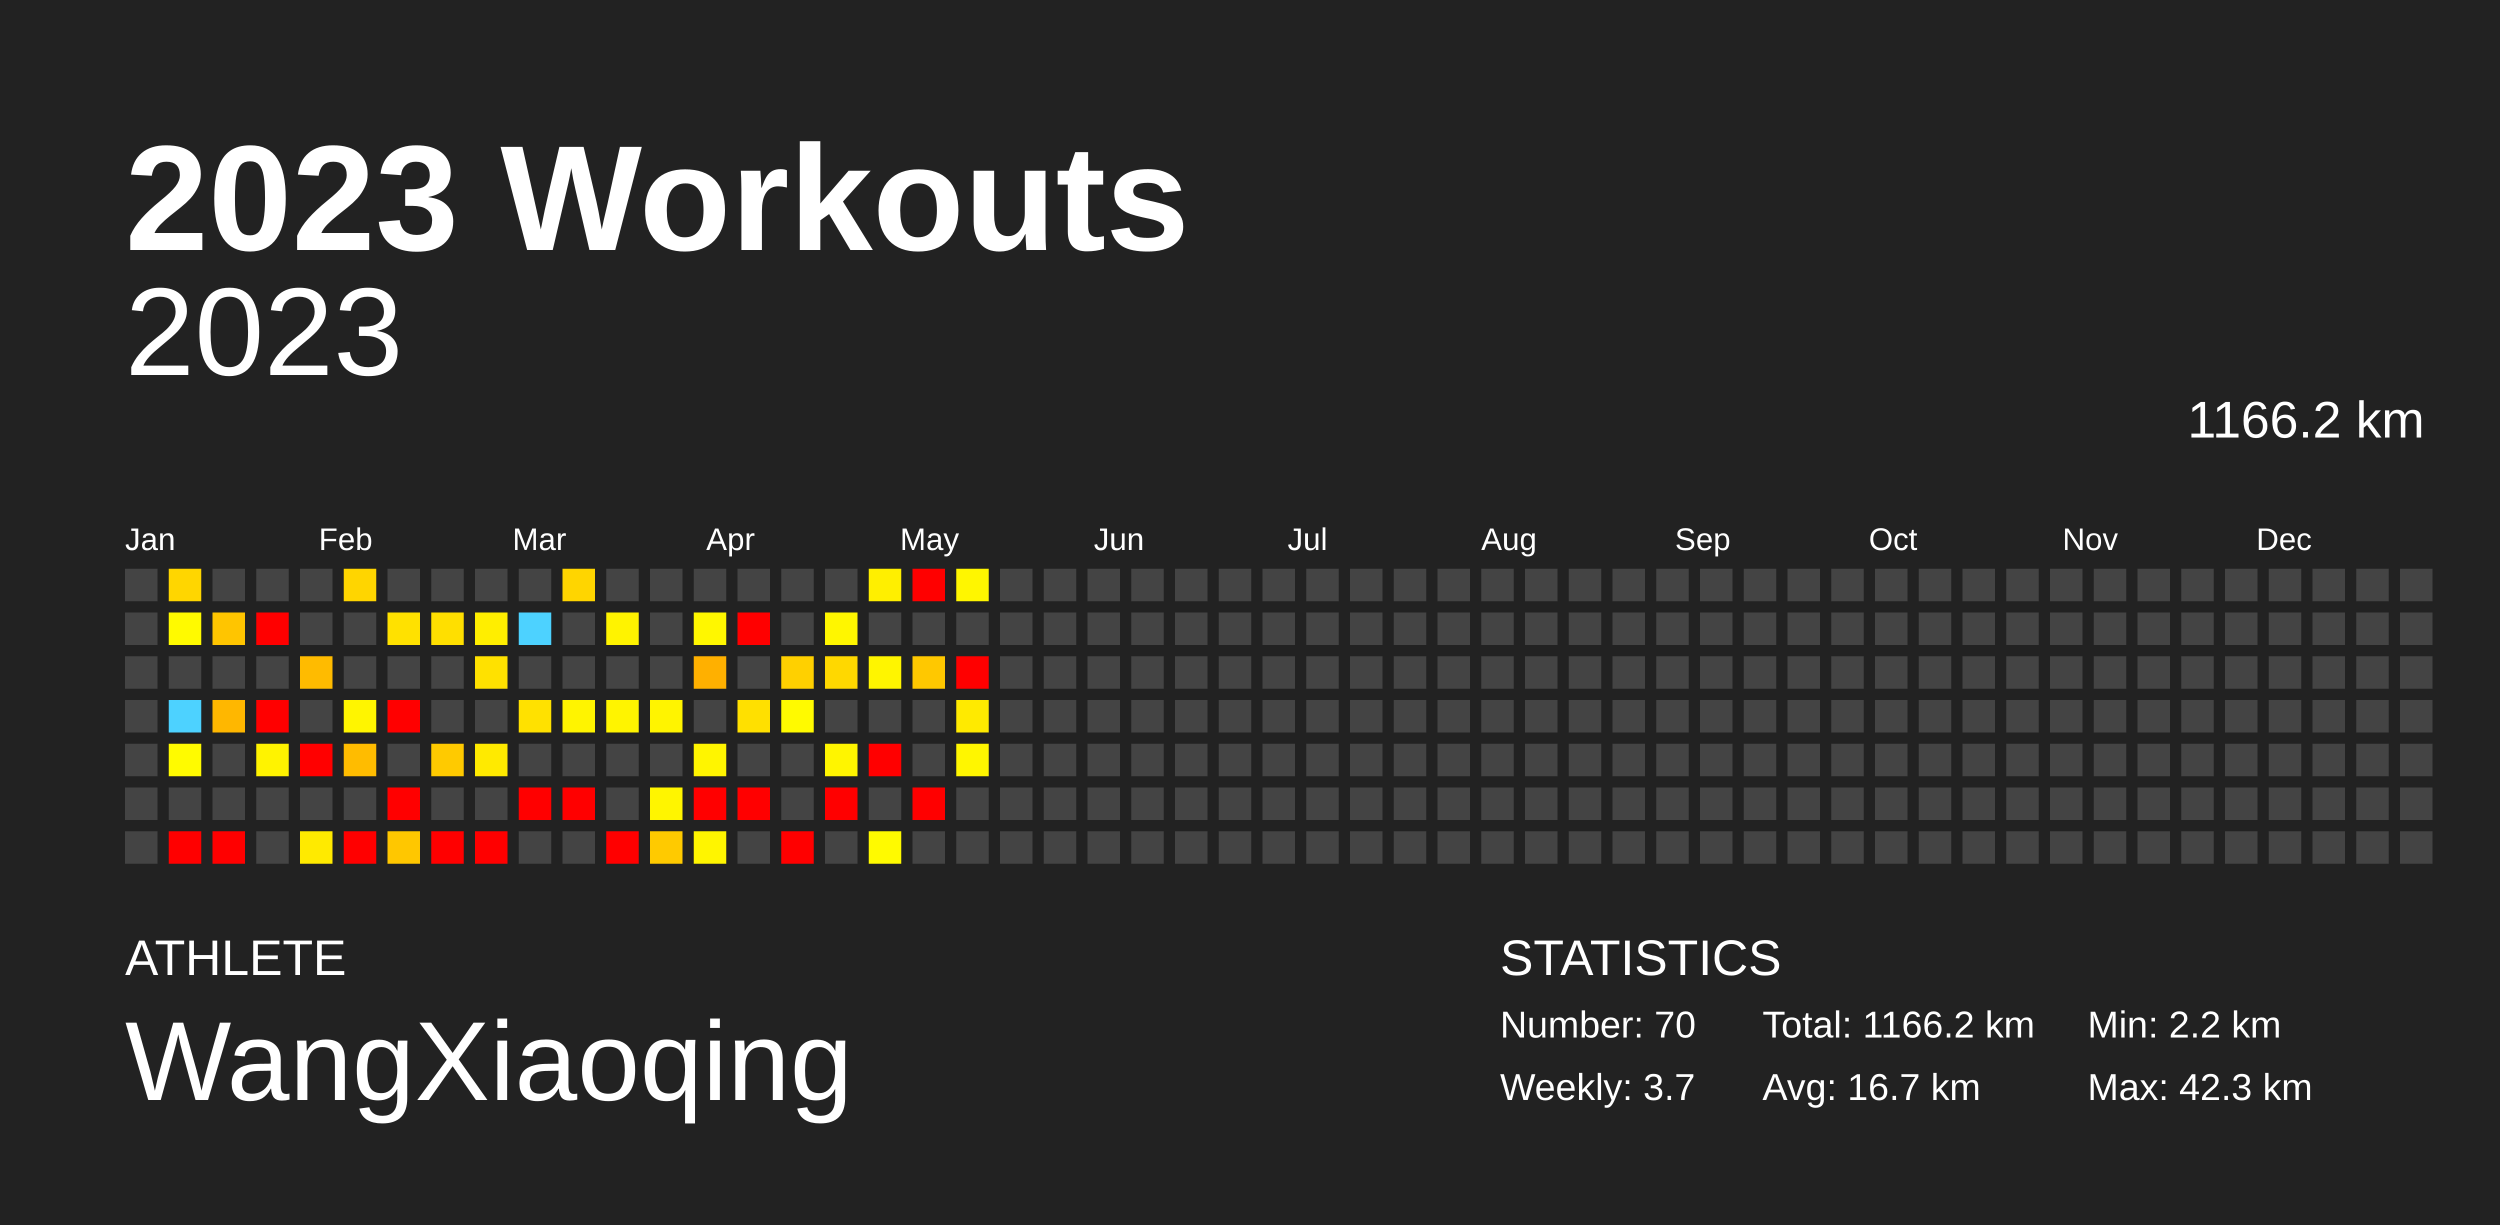
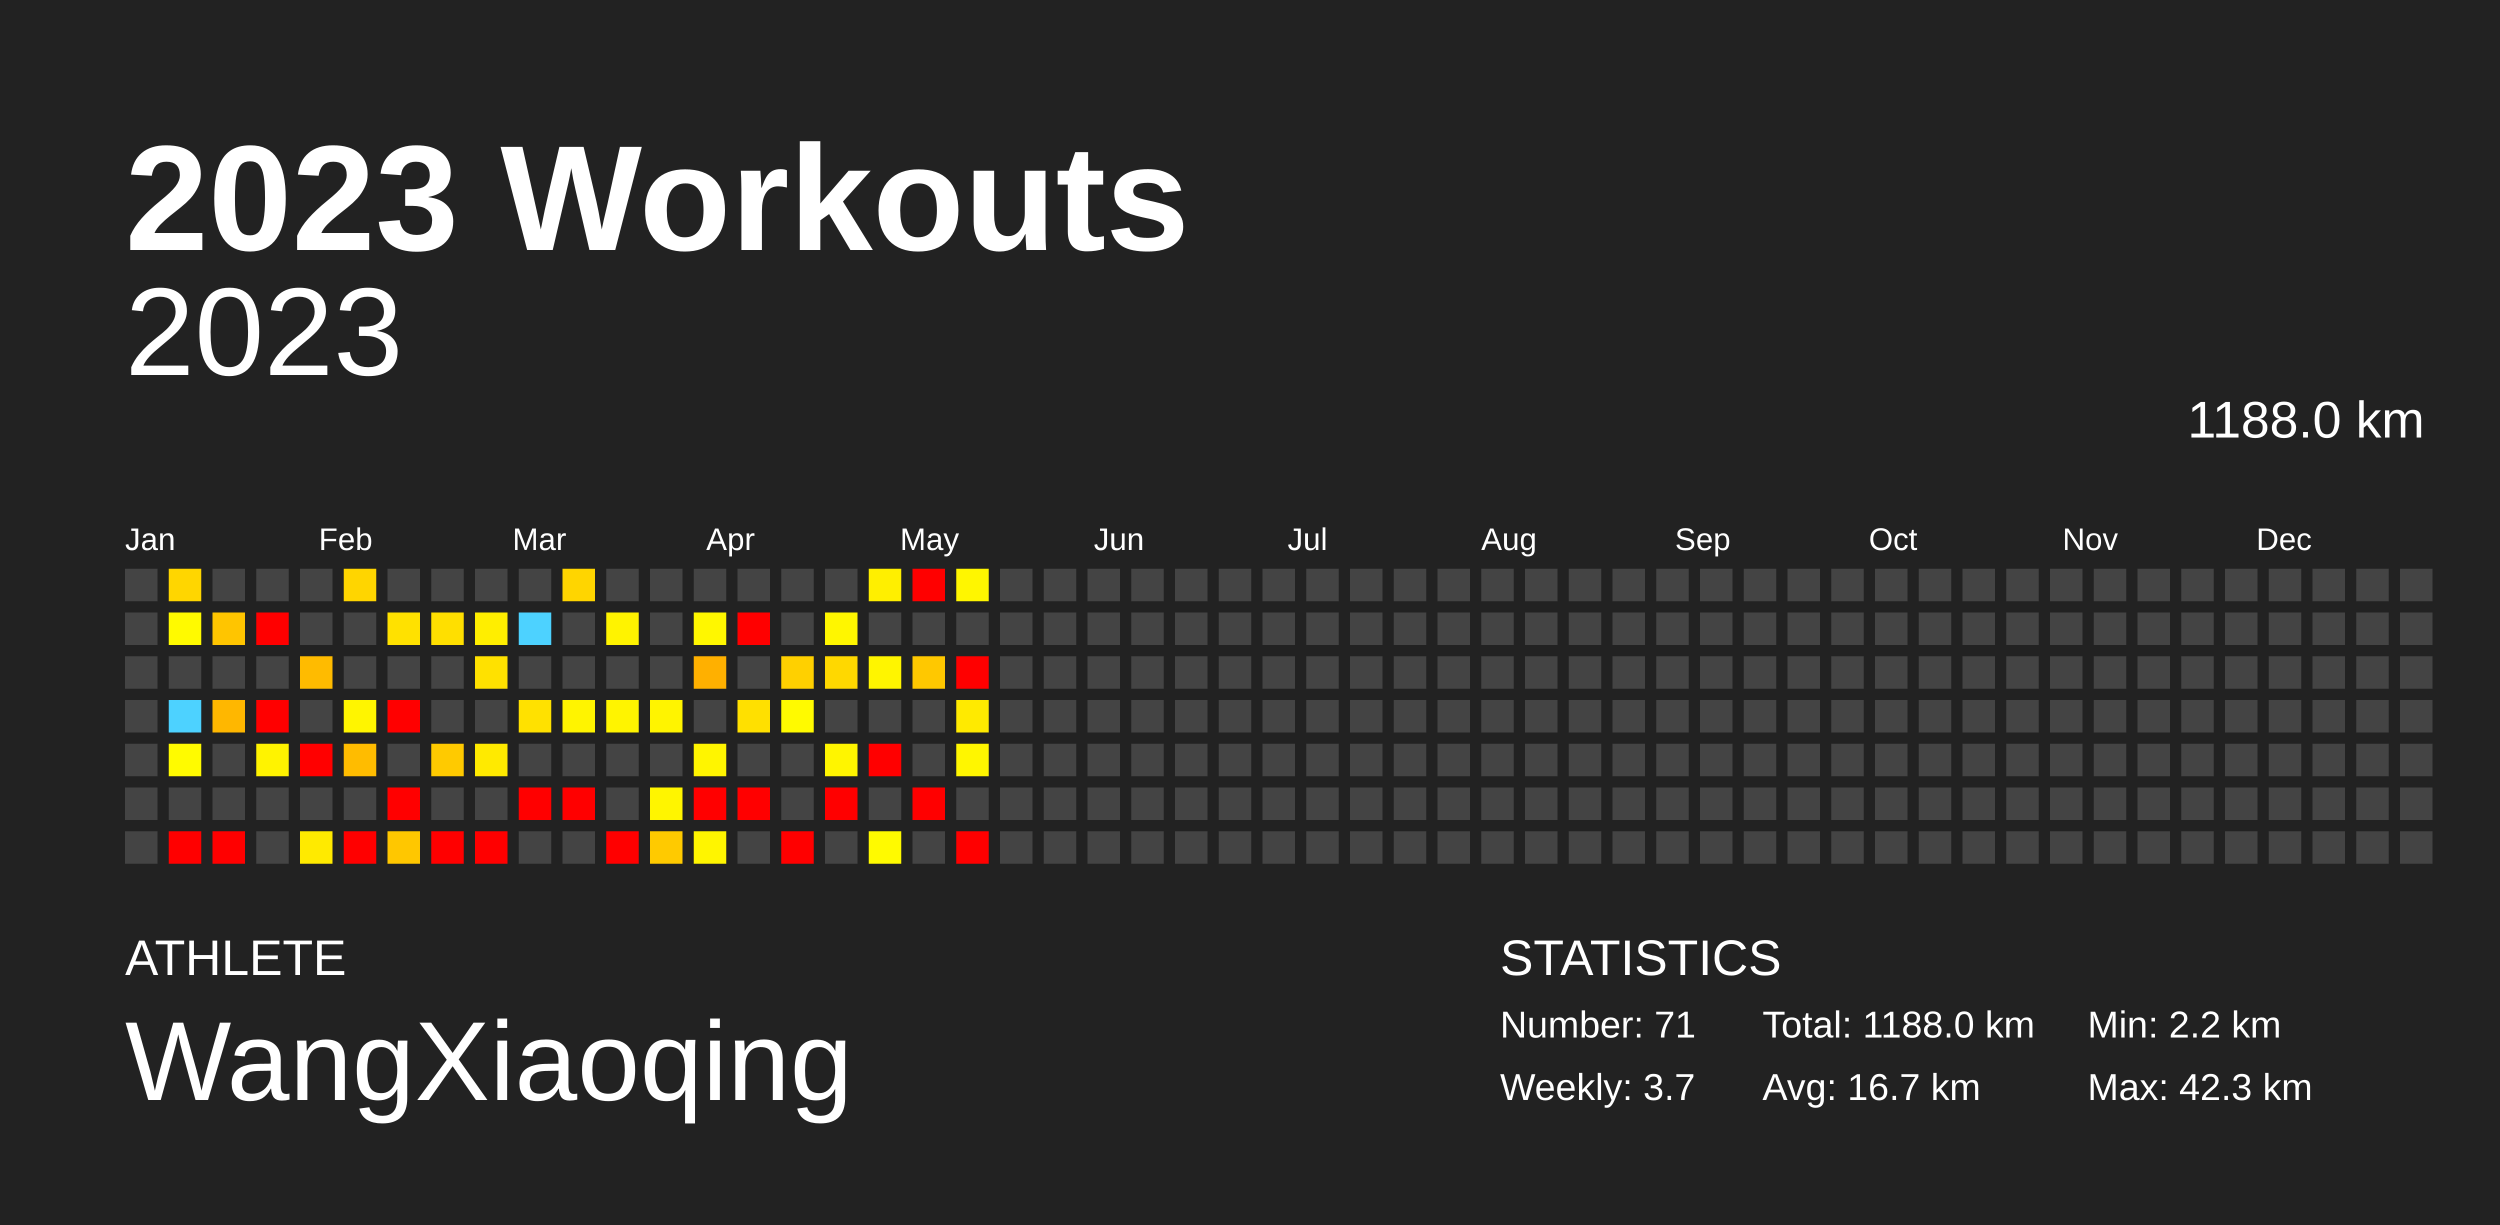
<svg xmlns="http://www.w3.org/2000/svg" baseProfile="full" height="98mm" version="1.1" viewBox="0,0,200,98" width="200mm">
  <defs />
  <rect fill="#222222" height="98" width="200" x="0" y="0" />
  <text fill="#FFFFFF" style="font-size:12px; font-family:Arial; font-weight:bold;" x="10" y="20">2023 Workouts</text>
  <text fill="#FFFFFF" style="font-size:4px; font-family:Arial" x="10" y="78">ATHLETE</text>
  <text fill="#FFFFFF" style="font-size:9px; font-family:Arial" x="10" y="88">WangXiaoqing</text>
  <text fill="#FFFFFF" style="font-size:4px; font-family:Arial" x="120" y="78">STATISTICS</text>
-   <text fill="#FFFFFF" style="font-size:3px; font-family:Arial" x="120" y="83">Number: 70</text>
+   <text fill="#FFFFFF" style="font-size:3px; font-family:Arial" x="120" y="83">Number: 71</text>
  <text fill="#FFFFFF" style="font-size:3px; font-family:Arial" x="120" y="88">Weekly: 3.7</text>
-   <text fill="#FFFFFF" style="font-size:3px; font-family:Arial" x="141" y="83">Total: 1166.2 km</text>
+   <text fill="#FFFFFF" style="font-size:3px; font-family:Arial" x="141" y="83">Total: 1188.0 km</text>
  <text fill="#FFFFFF" style="font-size:3px; font-family:Arial" x="141" y="88">Avg: 16.7 km</text>
  <text fill="#FFFFFF" style="font-size:3px; font-family:Arial" x="167" y="83">Min: 2.2 km</text>
  <text fill="#FFFFFF" style="font-size:3px; font-family:Arial" x="167" y="88">Max: 42.3 km</text>
  <text alignment-baseline="hanging" fill="#FFFFFF" style="font-size:10.0px; font-family:Arial;" x="10" y="30">2023</text>
-   <text alignment-baseline="hanging" fill="#FFFFFF" style="font-size:4.125px; font-family:Arial;" x="175" y="35">1166.2 km</text>
+   <text alignment-baseline="hanging" fill="#FFFFFF" style="font-size:4.125px; font-family:Arial;" x="175" y="35">1188.0 km</text>
  <text fill="#FFFFFF" style="font-size:2.5px; font-family:Arial" x="10.0" y="44">Jan</text>
  <text fill="#FFFFFF" style="font-size:2.5px; font-family:Arial" x="25.5" y="44">Feb</text>
  <text fill="#FFFFFF" style="font-size:2.5px; font-family:Arial" x="41.0" y="44">Mar</text>
  <text fill="#FFFFFF" style="font-size:2.5px; font-family:Arial" x="56.5" y="44">Apr</text>
  <text fill="#FFFFFF" style="font-size:2.5px; font-family:Arial" x="72.0" y="44">May</text>
  <text fill="#FFFFFF" style="font-size:2.5px; font-family:Arial" x="87.5" y="44">Jun</text>
  <text fill="#FFFFFF" style="font-size:2.5px; font-family:Arial" x="103.0" y="44">Jul</text>
  <text fill="#FFFFFF" style="font-size:2.5px; font-family:Arial" x="118.5" y="44">Aug</text>
  <text fill="#FFFFFF" style="font-size:2.5px; font-family:Arial" x="134.0" y="44">Sep</text>
  <text fill="#FFFFFF" style="font-size:2.5px; font-family:Arial" x="149.5" y="44">Oct</text>
  <text fill="#FFFFFF" style="font-size:2.5px; font-family:Arial" x="165.0" y="44">Nov</text>
  <text fill="#FFFFFF" style="font-size:2.5px; font-family:Arial" x="180.5" y="44">Dec</text>
  <rect fill="#444444" height="2.6" width="2.6" x="10.0" y="45.5" />
  <rect fill="#444444" height="2.6" width="2.6" x="10.0" y="49.0" />
  <rect fill="#444444" height="2.6" width="2.6" x="10.0" y="52.5" />
  <rect fill="#444444" height="2.6" width="2.6" x="10.0" y="56.0" />
  <rect fill="#444444" height="2.6" width="2.6" x="10.0" y="59.5" />
  <rect fill="#444444" height="2.6" width="2.6" x="10.0" y="63.0" />
  <rect fill="#444444" height="2.6" width="2.6" x="10.0" y="66.5" />
  <rect fill="#ffd600" height="2.6" width="2.6" x="13.5" y="45.5" />
  <rect fill="#fffa00" height="2.6" width="2.6" x="13.5" y="49.0" />
  <rect fill="#444444" height="2.6" width="2.6" x="13.5" y="52.5" />
  <rect fill="#4dd2ff" height="2.6" width="2.6" x="13.5" y="56.0" />
  <rect fill="#fffb00" height="2.6" width="2.6" x="13.5" y="59.5" />
  <rect fill="#444444" height="2.6" width="2.6" x="13.5" y="63.0" />
  <rect fill="red" height="2.6" width="2.6" x="13.5" y="66.5" />
  <rect fill="#444444" height="2.6" width="2.6" x="17.0" y="45.5" />
  <rect fill="#ffc500" height="2.6" width="2.6" x="17.0" y="49.0" />
  <rect fill="#444444" height="2.6" width="2.6" x="17.0" y="52.5" />
  <rect fill="#ffb700" height="2.6" width="2.6" x="17.0" y="56.0" />
  <rect fill="#444444" height="2.6" width="2.6" x="17.0" y="59.5" />
  <rect fill="#444444" height="2.6" width="2.6" x="17.0" y="63.0" />
  <rect fill="red" height="2.6" width="2.6" x="17.0" y="66.5" />
  <rect fill="#444444" height="2.6" width="2.6" x="20.5" y="45.5" />
  <rect fill="red" height="2.6" width="2.6" x="20.5" y="49.0" />
  <rect fill="#444444" height="2.6" width="2.6" x="20.5" y="52.5" />
  <rect fill="red" height="2.6" width="2.6" x="20.5" y="56.0" />
  <rect fill="#fff300" height="2.6" width="2.6" x="20.5" y="59.5" />
  <rect fill="#444444" height="2.6" width="2.6" x="20.5" y="63.0" />
  <rect fill="#444444" height="2.6" width="2.6" x="20.5" y="66.5" />
  <rect fill="#444444" height="2.6" width="2.6" x="24.0" y="45.5" />
  <rect fill="#444444" height="2.6" width="2.6" x="24.0" y="49.0" />
  <rect fill="#ffbb00" height="2.6" width="2.6" x="24.0" y="52.5" />
  <rect fill="#444444" height="2.6" width="2.6" x="24.0" y="56.0" />
  <rect fill="red" height="2.6" width="2.6" x="24.0" y="59.5" />
  <rect fill="#444444" height="2.6" width="2.6" x="24.0" y="63.0" />
  <rect fill="#ffea00" height="2.6" width="2.6" x="24.0" y="66.5" />
  <rect fill="#ffd500" height="2.6" width="2.6" x="27.5" y="45.5" />
  <rect fill="#444444" height="2.6" width="2.6" x="27.5" y="49.0" />
  <rect fill="#444444" height="2.6" width="2.6" x="27.5" y="52.5" />
  <rect fill="#fff500" height="2.6" width="2.6" x="27.5" y="56.0" />
  <rect fill="#ffbc00" height="2.6" width="2.6" x="27.5" y="59.5" />
  <rect fill="#444444" height="2.6" width="2.6" x="27.5" y="63.0" />
  <rect fill="red" height="2.6" width="2.6" x="27.5" y="66.5" />
  <rect fill="#444444" height="2.6" width="2.6" x="31.0" y="45.5" />
  <rect fill="#ffe100" height="2.6" width="2.6" x="31.0" y="49.0" />
  <rect fill="#444444" height="2.6" width="2.6" x="31.0" y="52.5" />
  <rect fill="red" height="2.6" width="2.6" x="31.0" y="56.0" />
  <rect fill="#444444" height="2.6" width="2.6" x="31.0" y="59.5" />
  <rect fill="red" height="2.6" width="2.6" x="31.0" y="63.0" />
  <rect fill="#ffc700" height="2.6" width="2.6" x="31.0" y="66.5" />
  <rect fill="#444444" height="2.6" width="2.6" x="34.5" y="45.5" />
  <rect fill="#ffdf00" height="2.6" width="2.6" x="34.5" y="49.0" />
  <rect fill="#444444" height="2.6" width="2.6" x="34.5" y="52.5" />
  <rect fill="#444444" height="2.6" width="2.6" x="34.5" y="56.0" />
  <rect fill="#ffca00" height="2.6" width="2.6" x="34.5" y="59.5" />
  <rect fill="#444444" height="2.6" width="2.6" x="34.5" y="63.0" />
  <rect fill="red" height="2.6" width="2.6" x="34.5" y="66.5" />
  <rect fill="#444444" height="2.6" width="2.6" x="38.0" y="45.5" />
  <rect fill="#ffee00" height="2.6" width="2.6" x="38.0" y="49.0" />
  <rect fill="#ffe100" height="2.6" width="2.6" x="38.0" y="52.5" />
  <rect fill="#444444" height="2.6" width="2.6" x="38.0" y="56.0" />
  <rect fill="#ffea00" height="2.6" width="2.6" x="38.0" y="59.5" />
  <rect fill="#444444" height="2.6" width="2.6" x="38.0" y="63.0" />
  <rect fill="red" height="2.6" width="2.6" x="38.0" y="66.5" />
  <rect fill="#444444" height="2.6" width="2.6" x="41.5" y="45.5" />
  <rect fill="#4dd2ff" height="2.6" width="2.6" x="41.5" y="49.0" />
  <rect fill="#444444" height="2.6" width="2.6" x="41.5" y="52.5" />
  <rect fill="#ffe100" height="2.6" width="2.6" x="41.5" y="56.0" />
  <rect fill="#444444" height="2.6" width="2.6" x="41.5" y="59.5" />
  <rect fill="red" height="2.6" width="2.6" x="41.5" y="63.0" />
  <rect fill="#444444" height="2.6" width="2.6" x="41.5" y="66.5" />
  <rect fill="#ffd500" height="2.6" width="2.6" x="45.0" y="45.5" />
  <rect fill="#444444" height="2.6" width="2.6" x="45.0" y="49.0" />
  <rect fill="#444444" height="2.6" width="2.6" x="45.0" y="52.5" />
  <rect fill="#fff400" height="2.6" width="2.6" x="45.0" y="56.0" />
  <rect fill="#444444" height="2.6" width="2.6" x="45.0" y="59.5" />
  <rect fill="red" height="2.6" width="2.6" x="45.0" y="63.0" />
  <rect fill="#444444" height="2.6" width="2.6" x="45.0" y="66.5" />
  <rect fill="#444444" height="2.6" width="2.6" x="48.5" y="45.5" />
  <rect fill="#fff300" height="2.6" width="2.6" x="48.5" y="49.0" />
  <rect fill="#444444" height="2.6" width="2.6" x="48.5" y="52.5" />
  <rect fill="#fff400" height="2.6" width="2.6" x="48.5" y="56.0" />
  <rect fill="#444444" height="2.6" width="2.6" x="48.5" y="59.5" />
  <rect fill="#444444" height="2.6" width="2.6" x="48.5" y="63.0" />
  <rect fill="red" height="2.6" width="2.6" x="48.5" y="66.5" />
  <rect fill="#444444" height="2.6" width="2.6" x="52.0" y="45.5" />
  <rect fill="#444444" height="2.6" width="2.6" x="52.0" y="49.0" />
  <rect fill="#444444" height="2.6" width="2.6" x="52.0" y="52.5" />
  <rect fill="#fff400" height="2.6" width="2.6" x="52.0" y="56.0" />
  <rect fill="#444444" height="2.6" width="2.6" x="52.0" y="59.5" />
  <rect fill="#fff500" height="2.6" width="2.6" x="52.0" y="63.0" />
  <rect fill="#ffca00" height="2.6" width="2.6" x="52.0" y="66.5" />
  <rect fill="#444444" height="2.6" width="2.6" x="55.5" y="45.5" />
  <rect fill="#fff700" height="2.6" width="2.6" x="55.5" y="49.0" />
  <rect fill="#ffb000" height="2.6" width="2.6" x="55.5" y="52.5" />
  <rect fill="#444444" height="2.6" width="2.6" x="55.5" y="56.0" />
  <rect fill="#fff500" height="2.6" width="2.6" x="55.5" y="59.5" />
  <rect fill="red" height="2.6" width="2.6" x="55.5" y="63.0" />
  <rect fill="#fff500" height="2.6" width="2.6" x="55.5" y="66.5" />
  <rect fill="#444444" height="2.6" width="2.6" x="59.0" y="45.5" />
  <rect fill="red" height="2.6" width="2.6" x="59.0" y="49.0" />
  <rect fill="#444444" height="2.6" width="2.6" x="59.0" y="52.5" />
  <rect fill="#ffe000" height="2.6" width="2.6" x="59.0" y="56.0" />
  <rect fill="#444444" height="2.6" width="2.6" x="59.0" y="59.5" />
  <rect fill="red" height="2.6" width="2.6" x="59.0" y="63.0" />
  <rect fill="#444444" height="2.6" width="2.6" x="59.0" y="66.5" />
  <rect fill="#444444" height="2.6" width="2.6" x="62.5" y="45.5" />
  <rect fill="#444444" height="2.6" width="2.6" x="62.5" y="49.0" />
  <rect fill="#ffd000" height="2.6" width="2.6" x="62.5" y="52.5" />
  <rect fill="#fffa00" height="2.6" width="2.6" x="62.5" y="56.0" />
  <rect fill="#444444" height="2.6" width="2.6" x="62.5" y="59.5" />
  <rect fill="#444444" height="2.6" width="2.6" x="62.5" y="63.0" />
  <rect fill="red" height="2.6" width="2.6" x="62.5" y="66.5" />
  <rect fill="#444444" height="2.6" width="2.6" x="66.0" y="45.5" />
  <rect fill="#fff600" height="2.6" width="2.6" x="66.0" y="49.0" />
  <rect fill="#ffd800" height="2.6" width="2.6" x="66.0" y="52.5" />
  <rect fill="#444444" height="2.6" width="2.6" x="66.0" y="56.0" />
  <rect fill="#fff500" height="2.6" width="2.6" x="66.0" y="59.5" />
  <rect fill="red" height="2.6" width="2.6" x="66.0" y="63.0" />
  <rect fill="#444444" height="2.6" width="2.6" x="66.0" y="66.5" />
  <rect fill="#ffef00" height="2.6" width="2.6" x="69.5" y="45.5" />
  <rect fill="#444444" height="2.6" width="2.6" x="69.5" y="49.0" />
  <rect fill="#fff500" height="2.6" width="2.6" x="69.5" y="52.5" />
  <rect fill="#444444" height="2.6" width="2.6" x="69.5" y="56.0" />
  <rect fill="red" height="2.6" width="2.6" x="69.5" y="59.5" />
  <rect fill="#444444" height="2.6" width="2.6" x="69.5" y="63.0" />
  <rect fill="#fffa00" height="2.6" width="2.6" x="69.5" y="66.5" />
  <rect fill="red" height="2.6" width="2.6" x="73.0" y="45.5" />
  <rect fill="#444444" height="2.6" width="2.6" x="73.0" y="49.0" />
  <rect fill="#ffc800" height="2.6" width="2.6" x="73.0" y="52.5" />
  <rect fill="#444444" height="2.6" width="2.6" x="73.0" y="56.0" />
  <rect fill="#444444" height="2.6" width="2.6" x="73.0" y="59.5" />
  <rect fill="red" height="2.6" width="2.6" x="73.0" y="63.0" />
  <rect fill="#444444" height="2.6" width="2.6" x="73.0" y="66.5" />
  <rect fill="#fff600" height="2.6" width="2.6" x="76.5" y="45.5" />
  <rect fill="#444444" height="2.6" width="2.6" x="76.5" y="49.0" />
  <rect fill="red" height="2.6" width="2.6" x="76.5" y="52.5" />
  <rect fill="#ffea00" height="2.6" width="2.6" x="76.5" y="56.0" />
  <rect fill="#fff600" height="2.6" width="2.6" x="76.5" y="59.5" />
  <rect fill="#444444" height="2.6" width="2.6" x="76.5" y="63.0" />
-   <rect fill="#444444" height="2.6" width="2.6" x="76.5" y="66.5" />
+   <rect fill="red" height="2.6" width="2.6" x="76.5" y="66.5" />
  <rect fill="#444444" height="2.6" width="2.6" x="80.0" y="45.5" />
  <rect fill="#444444" height="2.6" width="2.6" x="80.0" y="49.0" />
  <rect fill="#444444" height="2.6" width="2.6" x="80.0" y="52.5" />
  <rect fill="#444444" height="2.6" width="2.6" x="80.0" y="56.0" />
  <rect fill="#444444" height="2.6" width="2.6" x="80.0" y="59.5" />
  <rect fill="#444444" height="2.6" width="2.6" x="80.0" y="63.0" />
  <rect fill="#444444" height="2.6" width="2.6" x="80.0" y="66.5" />
  <rect fill="#444444" height="2.6" width="2.6" x="83.5" y="45.5" />
  <rect fill="#444444" height="2.6" width="2.6" x="83.5" y="49.0" />
  <rect fill="#444444" height="2.6" width="2.6" x="83.5" y="52.5" />
  <rect fill="#444444" height="2.6" width="2.6" x="83.5" y="56.0" />
  <rect fill="#444444" height="2.6" width="2.6" x="83.5" y="59.5" />
  <rect fill="#444444" height="2.6" width="2.6" x="83.5" y="63.0" />
  <rect fill="#444444" height="2.6" width="2.6" x="83.5" y="66.5" />
  <rect fill="#444444" height="2.6" width="2.6" x="87.0" y="45.5" />
  <rect fill="#444444" height="2.6" width="2.6" x="87.0" y="49.0" />
  <rect fill="#444444" height="2.6" width="2.6" x="87.0" y="52.5" />
  <rect fill="#444444" height="2.6" width="2.6" x="87.0" y="56.0" />
  <rect fill="#444444" height="2.6" width="2.6" x="87.0" y="59.5" />
  <rect fill="#444444" height="2.6" width="2.6" x="87.0" y="63.0" />
  <rect fill="#444444" height="2.6" width="2.6" x="87.0" y="66.5" />
  <rect fill="#444444" height="2.6" width="2.6" x="90.5" y="45.5" />
  <rect fill="#444444" height="2.6" width="2.6" x="90.5" y="49.0" />
  <rect fill="#444444" height="2.6" width="2.6" x="90.5" y="52.5" />
  <rect fill="#444444" height="2.6" width="2.6" x="90.5" y="56.0" />
  <rect fill="#444444" height="2.6" width="2.6" x="90.5" y="59.5" />
  <rect fill="#444444" height="2.6" width="2.6" x="90.5" y="63.0" />
  <rect fill="#444444" height="2.6" width="2.6" x="90.5" y="66.5" />
  <rect fill="#444444" height="2.6" width="2.6" x="94.0" y="45.5" />
  <rect fill="#444444" height="2.6" width="2.6" x="94.0" y="49.0" />
  <rect fill="#444444" height="2.6" width="2.6" x="94.0" y="52.5" />
  <rect fill="#444444" height="2.6" width="2.6" x="94.0" y="56.0" />
  <rect fill="#444444" height="2.6" width="2.6" x="94.0" y="59.5" />
  <rect fill="#444444" height="2.6" width="2.6" x="94.0" y="63.0" />
  <rect fill="#444444" height="2.6" width="2.6" x="94.0" y="66.5" />
  <rect fill="#444444" height="2.6" width="2.6" x="97.5" y="45.5" />
  <rect fill="#444444" height="2.6" width="2.6" x="97.5" y="49.0" />
  <rect fill="#444444" height="2.6" width="2.6" x="97.5" y="52.5" />
  <rect fill="#444444" height="2.6" width="2.6" x="97.5" y="56.0" />
  <rect fill="#444444" height="2.6" width="2.6" x="97.5" y="59.5" />
  <rect fill="#444444" height="2.6" width="2.6" x="97.5" y="63.0" />
  <rect fill="#444444" height="2.6" width="2.6" x="97.5" y="66.5" />
  <rect fill="#444444" height="2.6" width="2.6" x="101.0" y="45.5" />
  <rect fill="#444444" height="2.6" width="2.6" x="101.0" y="49.0" />
  <rect fill="#444444" height="2.6" width="2.6" x="101.0" y="52.5" />
  <rect fill="#444444" height="2.6" width="2.6" x="101.0" y="56.0" />
  <rect fill="#444444" height="2.6" width="2.6" x="101.0" y="59.5" />
  <rect fill="#444444" height="2.6" width="2.6" x="101.0" y="63.0" />
  <rect fill="#444444" height="2.6" width="2.6" x="101.0" y="66.5" />
  <rect fill="#444444" height="2.6" width="2.6" x="104.5" y="45.5" />
  <rect fill="#444444" height="2.6" width="2.6" x="104.5" y="49.0" />
  <rect fill="#444444" height="2.6" width="2.6" x="104.5" y="52.5" />
  <rect fill="#444444" height="2.6" width="2.6" x="104.5" y="56.0" />
  <rect fill="#444444" height="2.6" width="2.6" x="104.5" y="59.5" />
  <rect fill="#444444" height="2.6" width="2.6" x="104.5" y="63.0" />
  <rect fill="#444444" height="2.6" width="2.6" x="104.5" y="66.5" />
  <rect fill="#444444" height="2.6" width="2.6" x="108.0" y="45.5" />
  <rect fill="#444444" height="2.6" width="2.6" x="108.0" y="49.0" />
  <rect fill="#444444" height="2.6" width="2.6" x="108.0" y="52.5" />
  <rect fill="#444444" height="2.6" width="2.6" x="108.0" y="56.0" />
  <rect fill="#444444" height="2.6" width="2.6" x="108.0" y="59.5" />
  <rect fill="#444444" height="2.6" width="2.6" x="108.0" y="63.0" />
  <rect fill="#444444" height="2.6" width="2.6" x="108.0" y="66.5" />
  <rect fill="#444444" height="2.6" width="2.6" x="111.5" y="45.5" />
  <rect fill="#444444" height="2.6" width="2.6" x="111.5" y="49.0" />
  <rect fill="#444444" height="2.6" width="2.6" x="111.5" y="52.5" />
  <rect fill="#444444" height="2.6" width="2.6" x="111.5" y="56.0" />
  <rect fill="#444444" height="2.6" width="2.6" x="111.5" y="59.5" />
  <rect fill="#444444" height="2.6" width="2.6" x="111.5" y="63.0" />
  <rect fill="#444444" height="2.6" width="2.6" x="111.5" y="66.5" />
  <rect fill="#444444" height="2.6" width="2.6" x="115.0" y="45.5" />
  <rect fill="#444444" height="2.6" width="2.6" x="115.0" y="49.0" />
  <rect fill="#444444" height="2.6" width="2.6" x="115.0" y="52.5" />
  <rect fill="#444444" height="2.6" width="2.6" x="115.0" y="56.0" />
  <rect fill="#444444" height="2.6" width="2.6" x="115.0" y="59.5" />
  <rect fill="#444444" height="2.6" width="2.6" x="115.0" y="63.0" />
  <rect fill="#444444" height="2.6" width="2.6" x="115.0" y="66.5" />
  <rect fill="#444444" height="2.6" width="2.6" x="118.5" y="45.5" />
  <rect fill="#444444" height="2.6" width="2.6" x="118.5" y="49.0" />
  <rect fill="#444444" height="2.6" width="2.6" x="118.5" y="52.5" />
  <rect fill="#444444" height="2.6" width="2.6" x="118.5" y="56.0" />
  <rect fill="#444444" height="2.6" width="2.6" x="118.5" y="59.5" />
  <rect fill="#444444" height="2.6" width="2.6" x="118.5" y="63.0" />
  <rect fill="#444444" height="2.6" width="2.6" x="118.5" y="66.5" />
  <rect fill="#444444" height="2.6" width="2.6" x="122.0" y="45.5" />
  <rect fill="#444444" height="2.6" width="2.6" x="122.0" y="49.0" />
  <rect fill="#444444" height="2.6" width="2.6" x="122.0" y="52.5" />
  <rect fill="#444444" height="2.6" width="2.6" x="122.0" y="56.0" />
  <rect fill="#444444" height="2.6" width="2.6" x="122.0" y="59.5" />
  <rect fill="#444444" height="2.6" width="2.6" x="122.0" y="63.0" />
  <rect fill="#444444" height="2.6" width="2.6" x="122.0" y="66.5" />
  <rect fill="#444444" height="2.6" width="2.6" x="125.5" y="45.5" />
  <rect fill="#444444" height="2.6" width="2.6" x="125.5" y="49.0" />
  <rect fill="#444444" height="2.6" width="2.6" x="125.5" y="52.5" />
  <rect fill="#444444" height="2.6" width="2.6" x="125.5" y="56.0" />
  <rect fill="#444444" height="2.6" width="2.6" x="125.5" y="59.5" />
  <rect fill="#444444" height="2.6" width="2.6" x="125.5" y="63.0" />
  <rect fill="#444444" height="2.6" width="2.6" x="125.5" y="66.5" />
  <rect fill="#444444" height="2.6" width="2.6" x="129.0" y="45.5" />
  <rect fill="#444444" height="2.6" width="2.6" x="129.0" y="49.0" />
  <rect fill="#444444" height="2.6" width="2.6" x="129.0" y="52.5" />
  <rect fill="#444444" height="2.6" width="2.6" x="129.0" y="56.0" />
  <rect fill="#444444" height="2.6" width="2.6" x="129.0" y="59.5" />
  <rect fill="#444444" height="2.6" width="2.6" x="129.0" y="63.0" />
  <rect fill="#444444" height="2.6" width="2.6" x="129.0" y="66.5" />
  <rect fill="#444444" height="2.6" width="2.6" x="132.5" y="45.5" />
  <rect fill="#444444" height="2.6" width="2.6" x="132.5" y="49.0" />
  <rect fill="#444444" height="2.6" width="2.6" x="132.5" y="52.5" />
  <rect fill="#444444" height="2.6" width="2.6" x="132.5" y="56.0" />
  <rect fill="#444444" height="2.6" width="2.6" x="132.5" y="59.5" />
  <rect fill="#444444" height="2.6" width="2.6" x="132.5" y="63.0" />
  <rect fill="#444444" height="2.6" width="2.6" x="132.5" y="66.5" />
  <rect fill="#444444" height="2.6" width="2.6" x="136.0" y="45.5" />
  <rect fill="#444444" height="2.6" width="2.6" x="136.0" y="49.0" />
  <rect fill="#444444" height="2.6" width="2.6" x="136.0" y="52.5" />
  <rect fill="#444444" height="2.6" width="2.6" x="136.0" y="56.0" />
  <rect fill="#444444" height="2.6" width="2.6" x="136.0" y="59.5" />
  <rect fill="#444444" height="2.6" width="2.6" x="136.0" y="63.0" />
  <rect fill="#444444" height="2.6" width="2.6" x="136.0" y="66.5" />
  <rect fill="#444444" height="2.6" width="2.6" x="139.5" y="45.5" />
  <rect fill="#444444" height="2.6" width="2.6" x="139.5" y="49.0" />
  <rect fill="#444444" height="2.6" width="2.6" x="139.5" y="52.5" />
  <rect fill="#444444" height="2.6" width="2.6" x="139.5" y="56.0" />
  <rect fill="#444444" height="2.6" width="2.6" x="139.5" y="59.5" />
  <rect fill="#444444" height="2.6" width="2.6" x="139.5" y="63.0" />
  <rect fill="#444444" height="2.6" width="2.6" x="139.5" y="66.5" />
  <rect fill="#444444" height="2.6" width="2.6" x="143.0" y="45.5" />
  <rect fill="#444444" height="2.6" width="2.6" x="143.0" y="49.0" />
  <rect fill="#444444" height="2.6" width="2.6" x="143.0" y="52.5" />
  <rect fill="#444444" height="2.6" width="2.6" x="143.0" y="56.0" />
  <rect fill="#444444" height="2.6" width="2.6" x="143.0" y="59.5" />
  <rect fill="#444444" height="2.6" width="2.6" x="143.0" y="63.0" />
  <rect fill="#444444" height="2.6" width="2.6" x="143.0" y="66.5" />
  <rect fill="#444444" height="2.6" width="2.6" x="146.5" y="45.5" />
  <rect fill="#444444" height="2.6" width="2.6" x="146.5" y="49.0" />
  <rect fill="#444444" height="2.6" width="2.6" x="146.5" y="52.5" />
  <rect fill="#444444" height="2.6" width="2.6" x="146.5" y="56.0" />
  <rect fill="#444444" height="2.6" width="2.6" x="146.5" y="59.5" />
  <rect fill="#444444" height="2.6" width="2.6" x="146.5" y="63.0" />
  <rect fill="#444444" height="2.6" width="2.6" x="146.5" y="66.5" />
  <rect fill="#444444" height="2.6" width="2.6" x="150.0" y="45.5" />
  <rect fill="#444444" height="2.6" width="2.6" x="150.0" y="49.0" />
  <rect fill="#444444" height="2.6" width="2.6" x="150.0" y="52.5" />
  <rect fill="#444444" height="2.6" width="2.6" x="150.0" y="56.0" />
  <rect fill="#444444" height="2.6" width="2.6" x="150.0" y="59.5" />
  <rect fill="#444444" height="2.6" width="2.6" x="150.0" y="63.0" />
  <rect fill="#444444" height="2.6" width="2.6" x="150.0" y="66.5" />
  <rect fill="#444444" height="2.6" width="2.6" x="153.5" y="45.5" />
  <rect fill="#444444" height="2.6" width="2.6" x="153.5" y="49.0" />
  <rect fill="#444444" height="2.6" width="2.6" x="153.5" y="52.5" />
  <rect fill="#444444" height="2.6" width="2.6" x="153.5" y="56.0" />
  <rect fill="#444444" height="2.6" width="2.6" x="153.5" y="59.5" />
  <rect fill="#444444" height="2.6" width="2.6" x="153.5" y="63.0" />
  <rect fill="#444444" height="2.6" width="2.6" x="153.5" y="66.5" />
  <rect fill="#444444" height="2.6" width="2.6" x="157.0" y="45.5" />
  <rect fill="#444444" height="2.6" width="2.6" x="157.0" y="49.0" />
  <rect fill="#444444" height="2.6" width="2.6" x="157.0" y="52.5" />
  <rect fill="#444444" height="2.6" width="2.6" x="157.0" y="56.0" />
  <rect fill="#444444" height="2.6" width="2.6" x="157.0" y="59.5" />
  <rect fill="#444444" height="2.6" width="2.6" x="157.0" y="63.0" />
  <rect fill="#444444" height="2.6" width="2.6" x="157.0" y="66.5" />
  <rect fill="#444444" height="2.6" width="2.6" x="160.5" y="45.5" />
  <rect fill="#444444" height="2.6" width="2.6" x="160.5" y="49.0" />
  <rect fill="#444444" height="2.6" width="2.6" x="160.5" y="52.5" />
  <rect fill="#444444" height="2.6" width="2.6" x="160.5" y="56.0" />
  <rect fill="#444444" height="2.6" width="2.6" x="160.5" y="59.5" />
  <rect fill="#444444" height="2.6" width="2.6" x="160.5" y="63.0" />
  <rect fill="#444444" height="2.6" width="2.6" x="160.5" y="66.5" />
  <rect fill="#444444" height="2.6" width="2.6" x="164.0" y="45.5" />
  <rect fill="#444444" height="2.6" width="2.6" x="164.0" y="49.0" />
  <rect fill="#444444" height="2.6" width="2.6" x="164.0" y="52.5" />
  <rect fill="#444444" height="2.6" width="2.6" x="164.0" y="56.0" />
  <rect fill="#444444" height="2.6" width="2.6" x="164.0" y="59.5" />
  <rect fill="#444444" height="2.6" width="2.6" x="164.0" y="63.0" />
  <rect fill="#444444" height="2.6" width="2.6" x="164.0" y="66.5" />
  <rect fill="#444444" height="2.6" width="2.6" x="167.5" y="45.5" />
  <rect fill="#444444" height="2.6" width="2.6" x="167.5" y="49.0" />
  <rect fill="#444444" height="2.6" width="2.6" x="167.5" y="52.5" />
  <rect fill="#444444" height="2.6" width="2.6" x="167.5" y="56.0" />
  <rect fill="#444444" height="2.6" width="2.6" x="167.5" y="59.5" />
  <rect fill="#444444" height="2.6" width="2.6" x="167.5" y="63.0" />
  <rect fill="#444444" height="2.6" width="2.6" x="167.5" y="66.5" />
  <rect fill="#444444" height="2.6" width="2.6" x="171.0" y="45.5" />
  <rect fill="#444444" height="2.6" width="2.6" x="171.0" y="49.0" />
  <rect fill="#444444" height="2.6" width="2.6" x="171.0" y="52.5" />
  <rect fill="#444444" height="2.6" width="2.6" x="171.0" y="56.0" />
  <rect fill="#444444" height="2.6" width="2.6" x="171.0" y="59.5" />
  <rect fill="#444444" height="2.6" width="2.6" x="171.0" y="63.0" />
  <rect fill="#444444" height="2.6" width="2.6" x="171.0" y="66.5" />
  <rect fill="#444444" height="2.6" width="2.6" x="174.5" y="45.5" />
  <rect fill="#444444" height="2.6" width="2.6" x="174.5" y="49.0" />
  <rect fill="#444444" height="2.6" width="2.6" x="174.5" y="52.5" />
  <rect fill="#444444" height="2.6" width="2.6" x="174.5" y="56.0" />
  <rect fill="#444444" height="2.6" width="2.6" x="174.5" y="59.5" />
  <rect fill="#444444" height="2.6" width="2.6" x="174.5" y="63.0" />
  <rect fill="#444444" height="2.6" width="2.6" x="174.5" y="66.5" />
  <rect fill="#444444" height="2.6" width="2.6" x="178.0" y="45.5" />
  <rect fill="#444444" height="2.6" width="2.6" x="178.0" y="49.0" />
  <rect fill="#444444" height="2.6" width="2.6" x="178.0" y="52.5" />
  <rect fill="#444444" height="2.6" width="2.6" x="178.0" y="56.0" />
  <rect fill="#444444" height="2.6" width="2.6" x="178.0" y="59.5" />
  <rect fill="#444444" height="2.6" width="2.6" x="178.0" y="63.0" />
  <rect fill="#444444" height="2.6" width="2.6" x="178.0" y="66.5" />
  <rect fill="#444444" height="2.6" width="2.6" x="181.5" y="45.5" />
  <rect fill="#444444" height="2.6" width="2.6" x="181.5" y="49.0" />
  <rect fill="#444444" height="2.6" width="2.6" x="181.5" y="52.5" />
  <rect fill="#444444" height="2.6" width="2.6" x="181.5" y="56.0" />
  <rect fill="#444444" height="2.6" width="2.6" x="181.5" y="59.5" />
  <rect fill="#444444" height="2.6" width="2.6" x="181.5" y="63.0" />
  <rect fill="#444444" height="2.6" width="2.6" x="181.5" y="66.5" />
  <rect fill="#444444" height="2.6" width="2.6" x="185.0" y="45.5" />
  <rect fill="#444444" height="2.6" width="2.6" x="185.0" y="49.0" />
  <rect fill="#444444" height="2.6" width="2.6" x="185.0" y="52.5" />
  <rect fill="#444444" height="2.6" width="2.6" x="185.0" y="56.0" />
  <rect fill="#444444" height="2.6" width="2.6" x="185.0" y="59.5" />
  <rect fill="#444444" height="2.6" width="2.6" x="185.0" y="63.0" />
  <rect fill="#444444" height="2.6" width="2.6" x="185.0" y="66.5" />
  <rect fill="#444444" height="2.6" width="2.6" x="188.5" y="45.5" />
  <rect fill="#444444" height="2.6" width="2.6" x="188.5" y="49.0" />
  <rect fill="#444444" height="2.6" width="2.6" x="188.5" y="52.5" />
  <rect fill="#444444" height="2.6" width="2.6" x="188.5" y="56.0" />
  <rect fill="#444444" height="2.6" width="2.6" x="188.5" y="59.5" />
  <rect fill="#444444" height="2.6" width="2.6" x="188.5" y="63.0" />
  <rect fill="#444444" height="2.6" width="2.6" x="188.5" y="66.5" />
  <rect fill="#444444" height="2.6" width="2.6" x="192.0" y="45.5" />
  <rect fill="#444444" height="2.6" width="2.6" x="192.0" y="49.0" />
  <rect fill="#444444" height="2.6" width="2.6" x="192.0" y="52.5" />
  <rect fill="#444444" height="2.6" width="2.6" x="192.0" y="56.0" />
  <rect fill="#444444" height="2.6" width="2.6" x="192.0" y="59.5" />
  <rect fill="#444444" height="2.6" width="2.6" x="192.0" y="63.0" />
  <rect fill="#444444" height="2.6" width="2.6" x="192.0" y="66.5" />
</svg>
